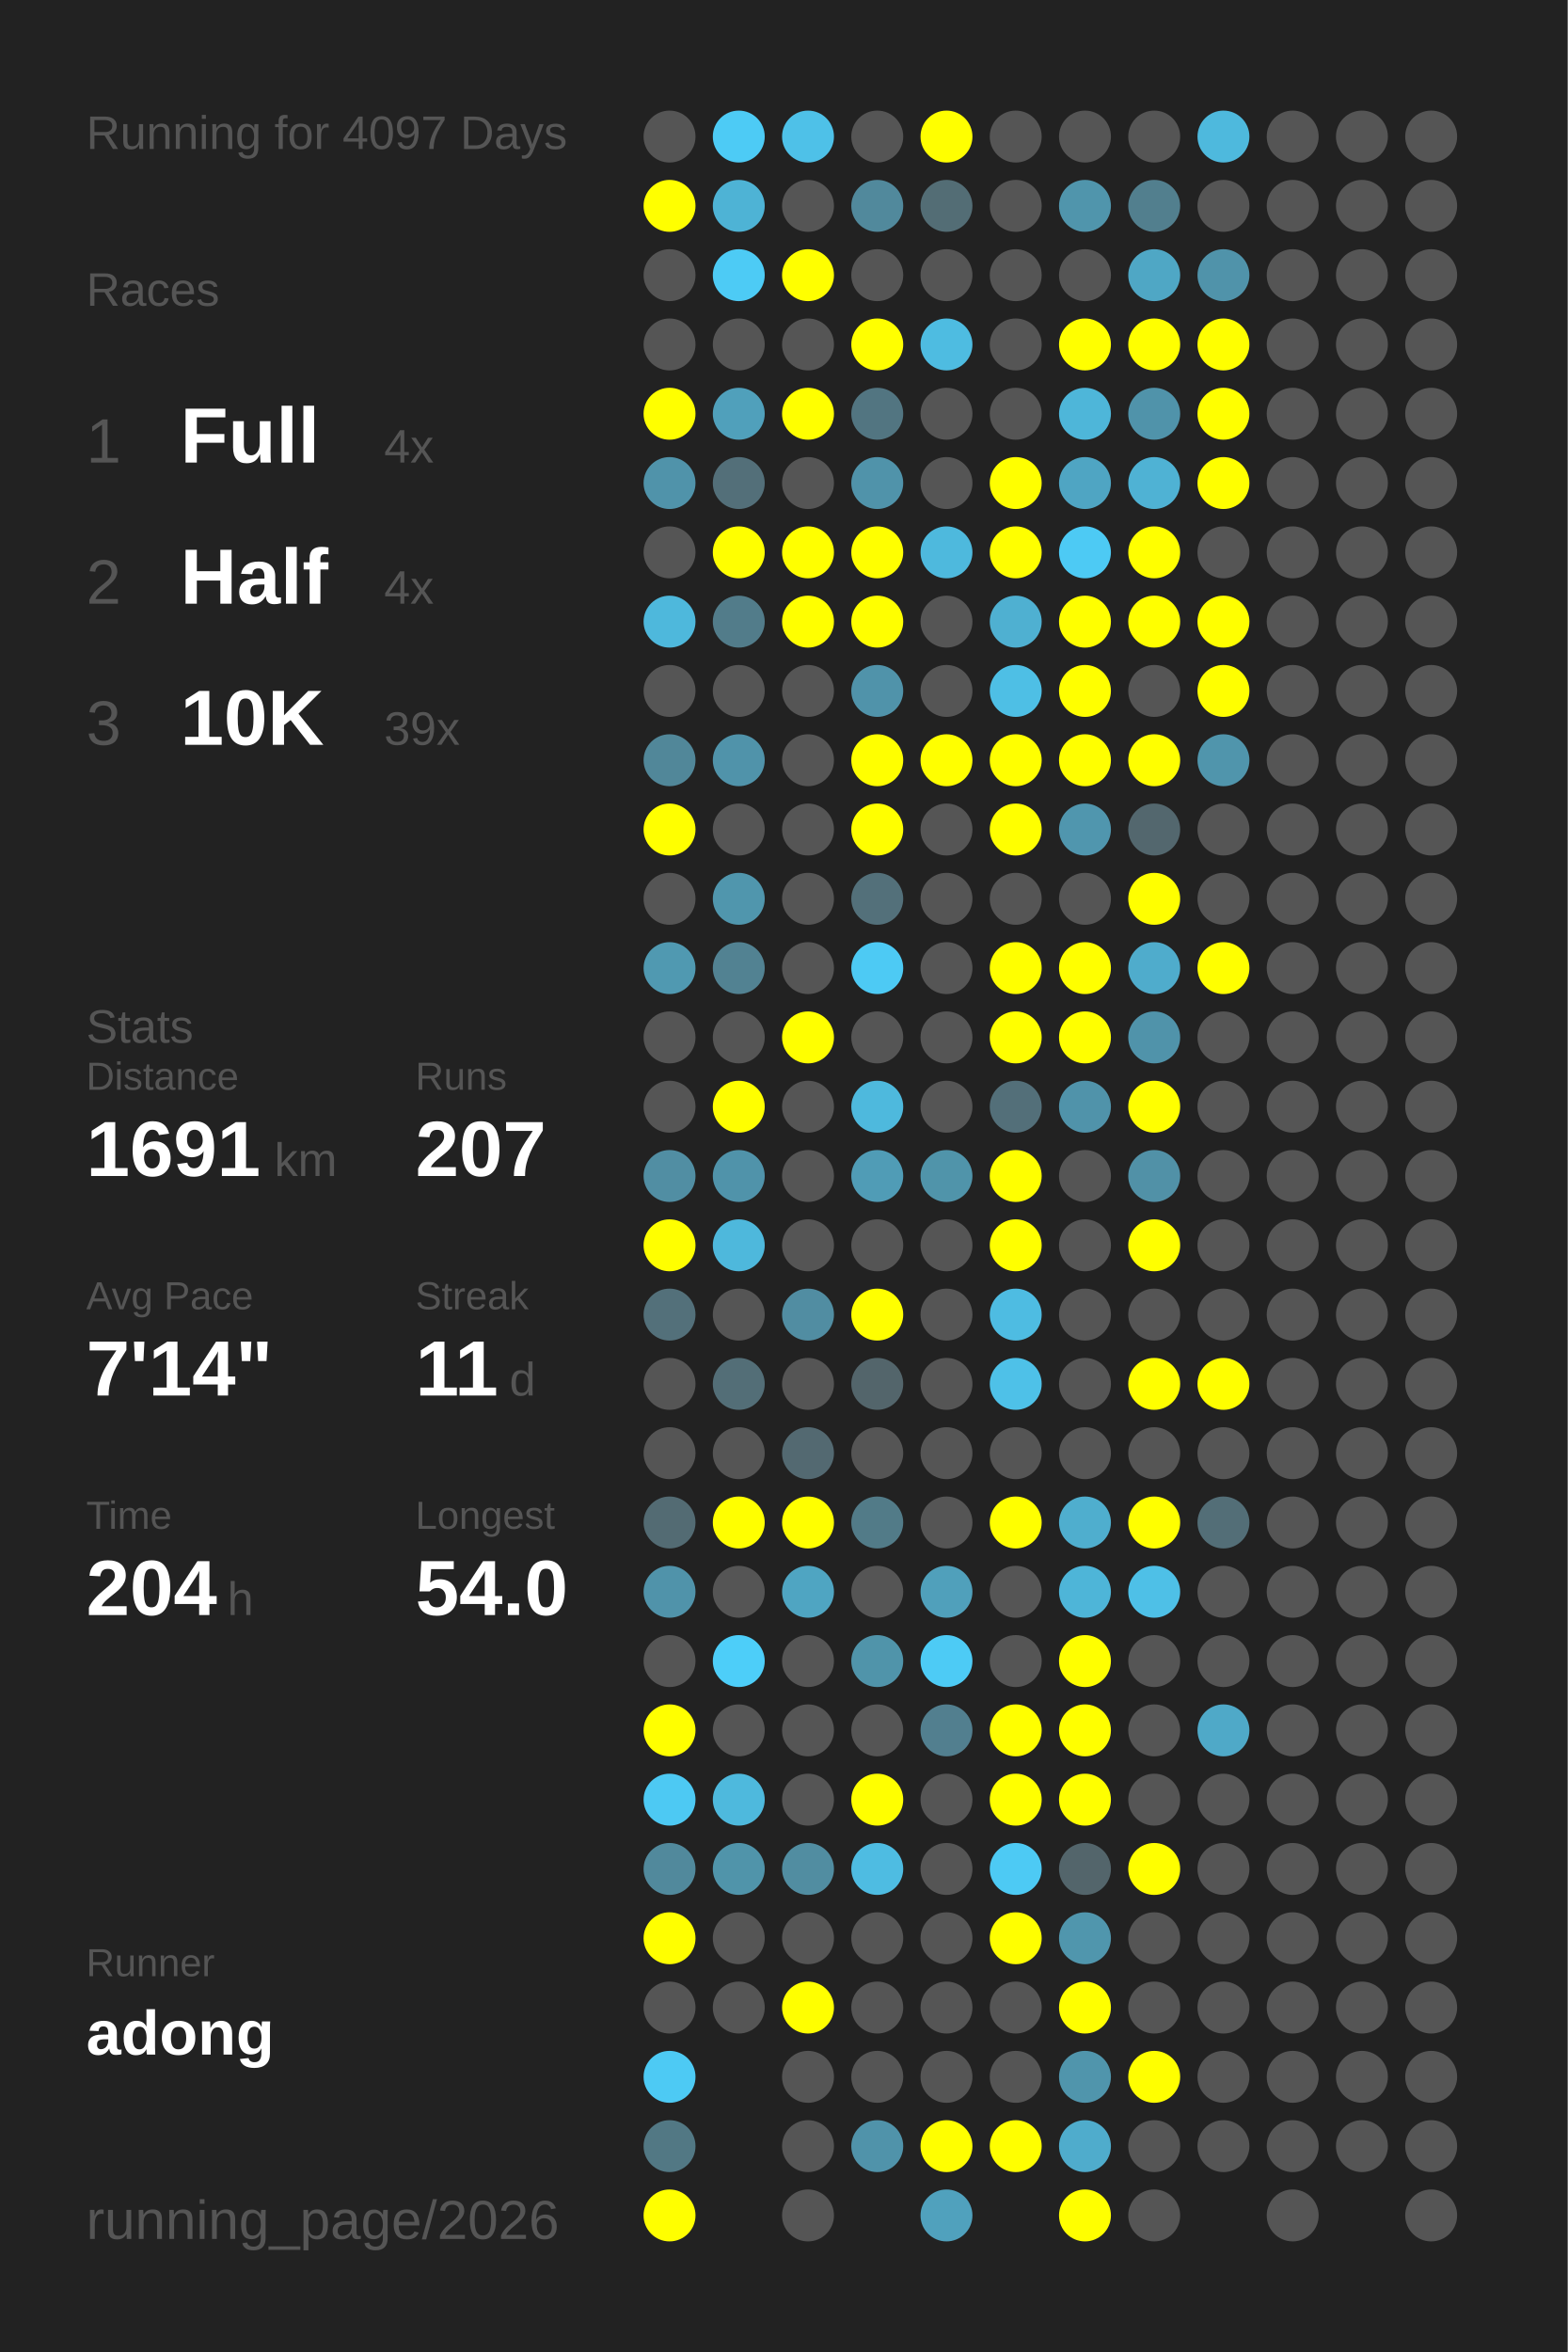
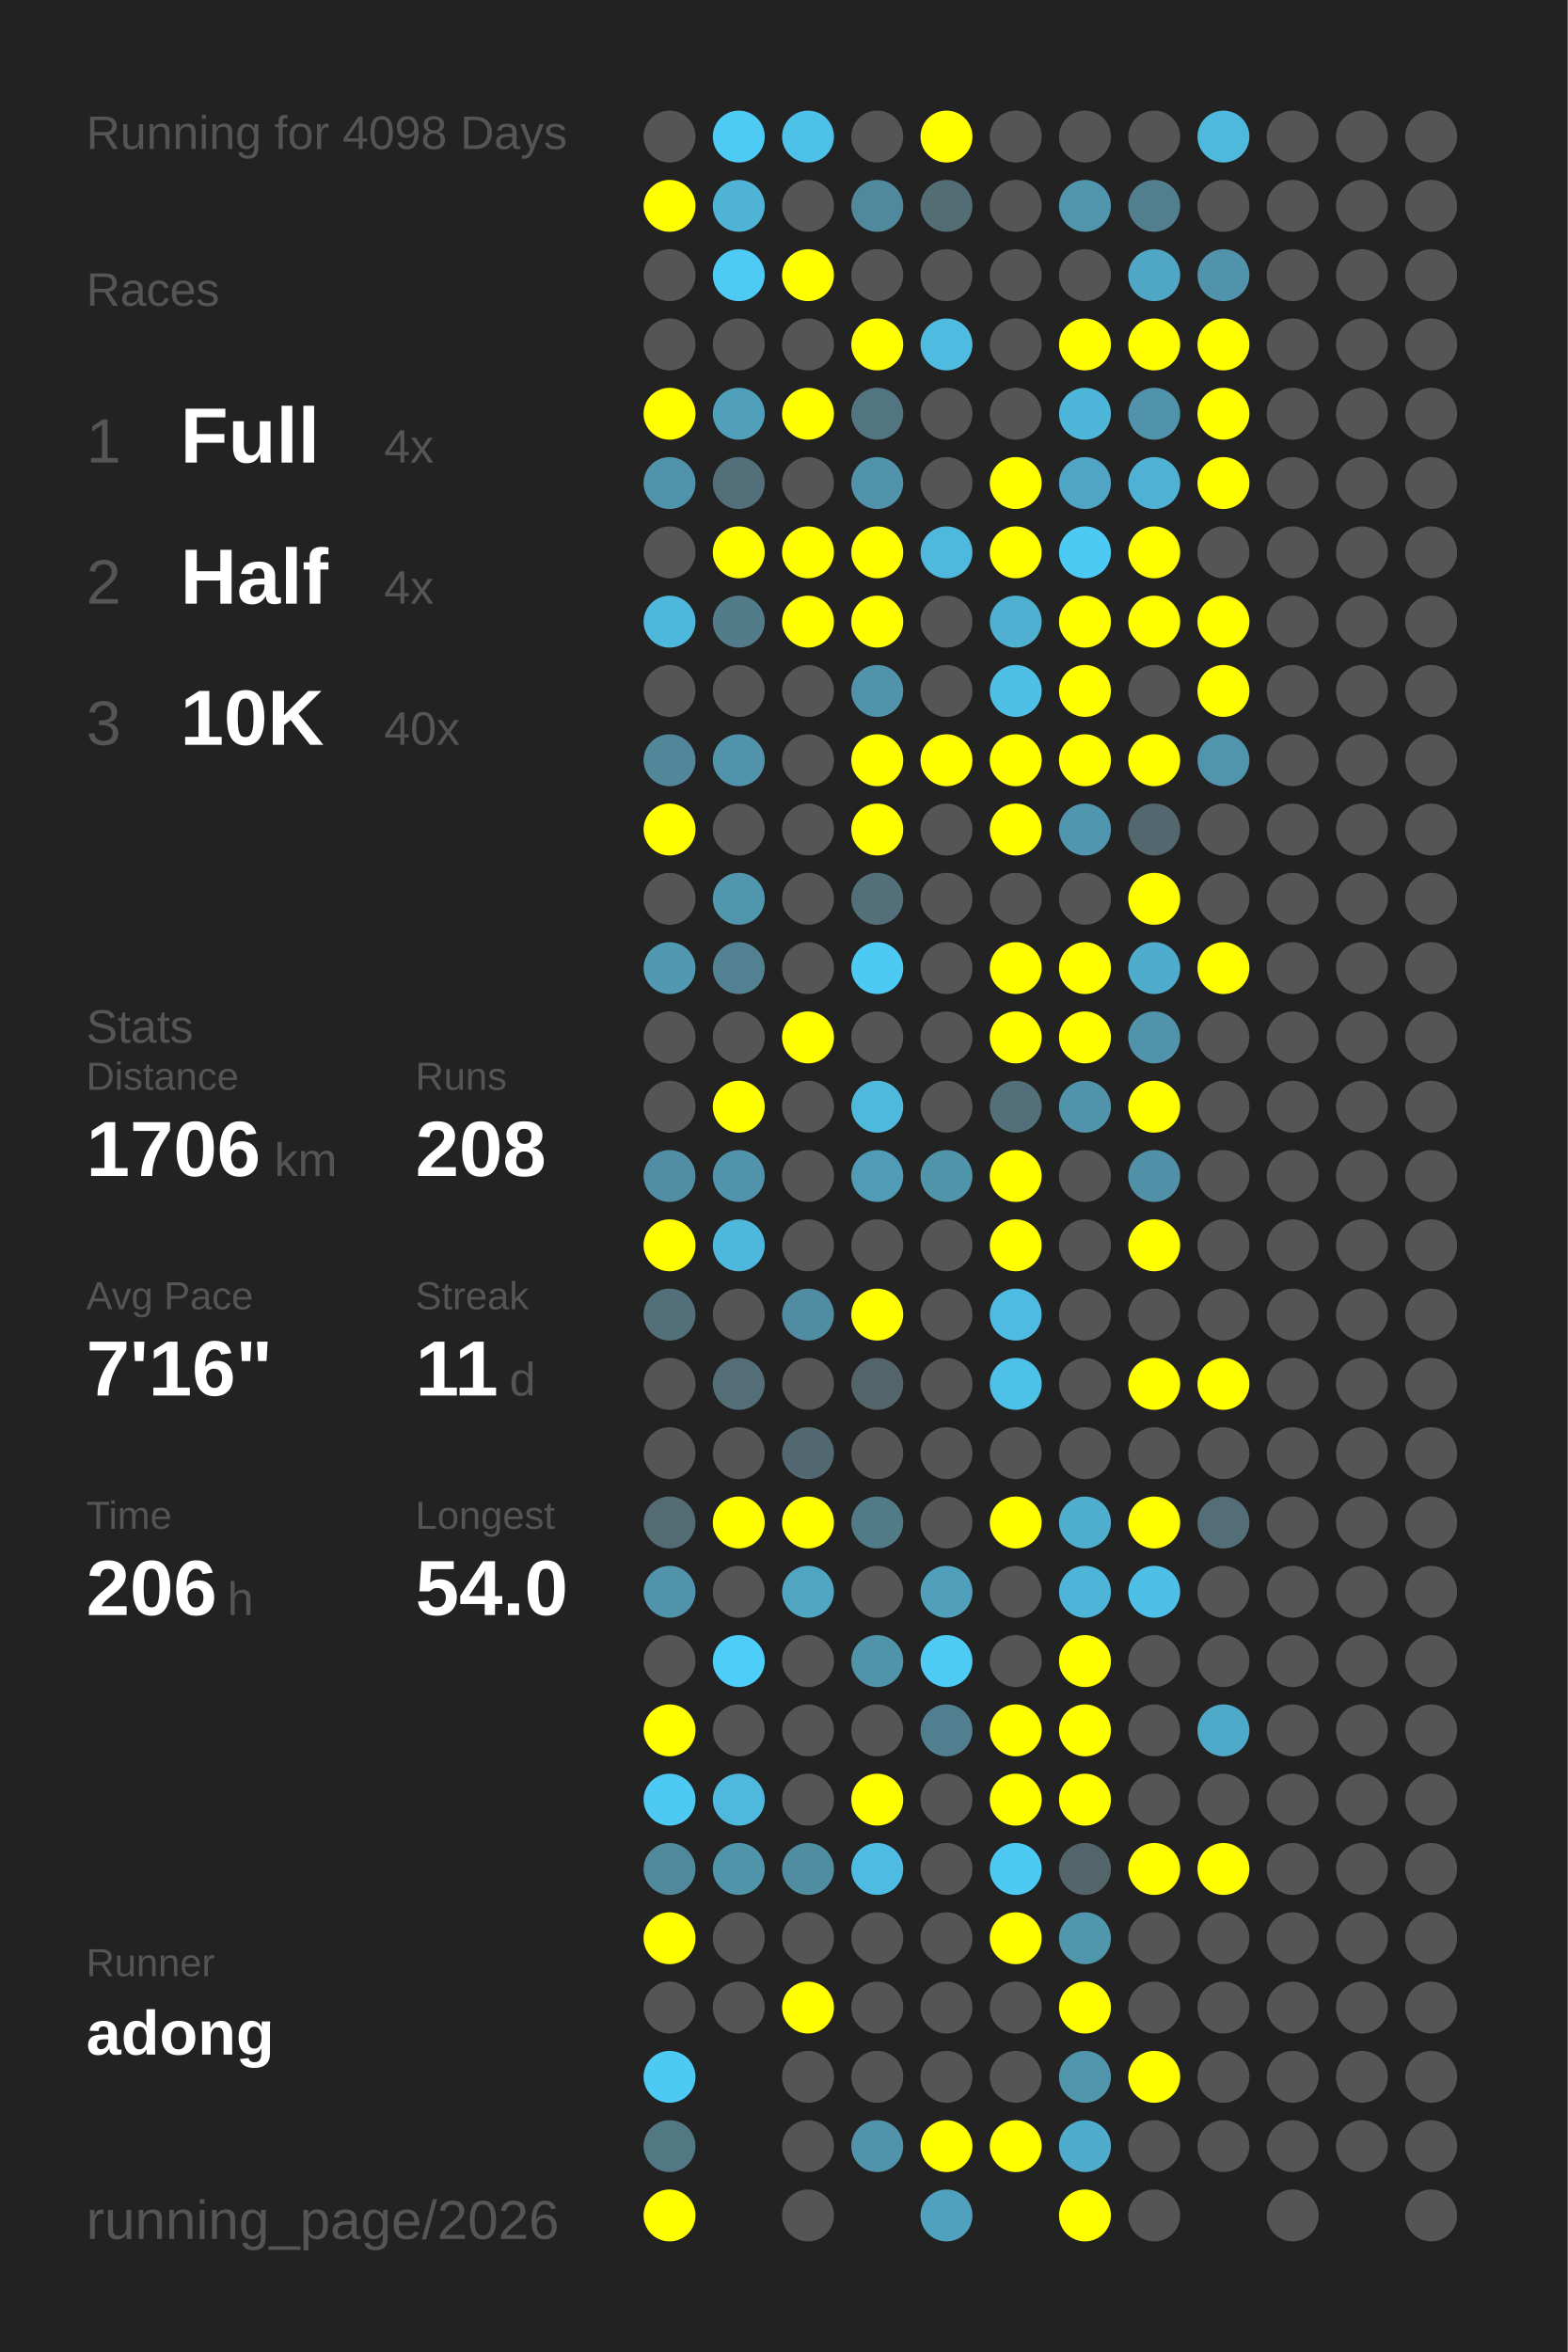
<svg xmlns="http://www.w3.org/2000/svg" baseProfile="full" height="300mm" version="1.1" viewBox="0,0,200,300" width="200mm">
  <defs />
  <rect fill="#222222" height="300" width="200" x="0" y="0" />
-   <text fill="#555555" style="font-size:6px; font-family:Arial;" x="11" y="19">Running for 4097 Days</text>
+   <text fill="#555555" style="font-size:6px; font-family:Arial;" x="11" y="19">Running for 4098 Days</text>
  <text fill="#555555" style="font-size:6px; font-family:Arial;" x="11" y="39">Races</text>
  <text fill="#555555" style="font-size:8px; font-family:Arial;" x="11" y="59">1</text>
  <text fill="#FFFFFF" style="font-size:10px; font-family:Arial; font-weight:bold;" x="23" y="59">Full</text>
  <text fill="#555555" style="font-size:6px; font-family:Arial;" x="49" y="59">4x</text>
  <text fill="#555555" style="font-size:8px; font-family:Arial;" x="11" y="77">2</text>
  <text fill="#FFFFFF" style="font-size:10px; font-family:Arial; font-weight:bold;" x="23" y="77">Half</text>
  <text fill="#555555" style="font-size:6px; font-family:Arial;" x="49" y="77">4x</text>
  <text fill="#555555" style="font-size:8px; font-family:Arial;" x="11" y="95">3</text>
  <text fill="#FFFFFF" style="font-size:10px; font-family:Arial; font-weight:bold;" x="23" y="95">10K</text>
-   <text fill="#555555" style="font-size:6px; font-family:Arial;" x="49" y="95">39x</text>
+   <text fill="#555555" style="font-size:6px; font-family:Arial;" x="49" y="95">40x</text>
  <text fill="#555555" style="font-size:6px; font-family:Arial;" x="11" y="133">Stats</text>
  <text fill="#555555" style="font-size:5px; font-family:Arial;" x="11" y="139">Distance</text>
-   <text fill="#FFFFFF" style="font-size:10px; font-family:Arial; font-weight:bold;" x="11" y="150">1691</text>
+   <text fill="#FFFFFF" style="font-size:10px; font-family:Arial; font-weight:bold;" x="11" y="150">1706</text>
  <text fill="#555555" style="font-size:6px; font-family:Arial;" x="35" y="150">km</text>
  <text fill="#555555" style="font-size:5px; font-family:Arial;" x="53" y="139">Runs</text>
-   <text fill="#FFFFFF" style="font-size:10px; font-family:Arial; font-weight:bold;" x="53" y="150">207</text>
+   <text fill="#FFFFFF" style="font-size:10px; font-family:Arial; font-weight:bold;" x="53" y="150">208</text>
  <text fill="#555555" style="font-size:5px; font-family:Arial;" x="11" y="167">Avg Pace</text>
-   <text fill="#FFFFFF" style="font-size:10px; font-family:Arial; font-weight:bold;" x="11" y="178">7'14"</text>
+   <text fill="#FFFFFF" style="font-size:10px; font-family:Arial; font-weight:bold;" x="11" y="178">7'16"</text>
  <text fill="#555555" style="font-size:5px; font-family:Arial;" x="53" y="167">Streak</text>
  <text fill="#FFFFFF" style="font-size:10px; font-family:Arial; font-weight:bold;" x="53" y="178">11</text>
  <text fill="#555555" style="font-size:6px; font-family:Arial;" x="65" y="178">d</text>
  <text fill="#555555" style="font-size:5px; font-family:Arial;" x="11" y="195">Time</text>
-   <text fill="#FFFFFF" style="font-size:10px; font-family:Arial; font-weight:bold;" x="11" y="206">204</text>
+   <text fill="#FFFFFF" style="font-size:10px; font-family:Arial; font-weight:bold;" x="11" y="206">206</text>
  <text fill="#555555" style="font-size:6px; font-family:Arial;" x="29" y="206">h</text>
  <text fill="#555555" style="font-size:5px; font-family:Arial;" x="53" y="195">Longest</text>
  <text fill="#FFFFFF" style="font-size:10px; font-family:Arial; font-weight:bold;" x="53" y="206">54.0</text>
  <text fill="#555555" style="font-size:5px; font-family:Arial;" x="11" y="252.065">Runner</text>
  <text fill="#FFFFFF" style="font-size:8px; font-family:Arial; font-weight:bold;" x="11" y="262.065">adong</text>
  <text fill="#555555" style="font-size:7px; font-family:Arial;" x="11" y="285.581">running_page/2026</text>
  <circle cx="85.417" cy="17.419" fill="#555555" r="3.312" />
  <circle cx="85.417" cy="26.258" fill="#FFFF00" r="3.312" />
  <circle cx="85.417" cy="35.097" fill="#555555" r="3.312" />
  <circle cx="85.417" cy="43.935" fill="#555555" r="3.312" />
  <circle cx="85.417" cy="52.774" fill="#FFFF00" r="3.312" />
  <circle cx="85.417" cy="61.613" fill="#5093aa" r="3.312" />
  <circle cx="85.417" cy="70.452" fill="#555555" r="3.312" />
  <circle cx="85.417" cy="79.29" fill="#4eb8dc" r="3.312" />
  <circle cx="85.417" cy="88.129" fill="#555555" r="3.312" />
  <circle cx="85.417" cy="96.968" fill="#518799" r="3.312" />
  <circle cx="85.417" cy="105.806" fill="#FFFF00" r="3.312" />
  <circle cx="85.417" cy="114.645" fill="#555555" r="3.312" />
  <circle cx="85.417" cy="123.484" fill="#5099b1" r="3.312" />
  <circle cx="85.417" cy="132.323" fill="#555555" r="3.312" />
  <circle cx="85.417" cy="141.161" fill="#555555" r="3.312" />
  <circle cx="85.417" cy="150" fill="#518ea3" r="3.312" />
  <circle cx="85.417" cy="158.839" fill="#FFFF00" r="3.312" />
  <circle cx="85.417" cy="167.677" fill="#53707a" r="3.312" />
  <circle cx="85.417" cy="176.516" fill="#555555" r="3.312" />
  <circle cx="85.417" cy="185.355" fill="#555555" r="3.312" />
  <circle cx="85.417" cy="194.194" fill="#536b73" r="3.312" />
  <circle cx="85.417" cy="203.032" fill="#5093aa" r="3.312" />
  <circle cx="85.417" cy="211.871" fill="#555555" r="3.312" />
  <circle cx="85.417" cy="220.71" fill="#FFFF00" r="3.312" />
  <circle cx="85.417" cy="229.548" fill="#4dc9f3" r="3.312" />
  <circle cx="85.417" cy="238.387" fill="#51899c" r="3.312" />
  <circle cx="85.417" cy="247.226" fill="#FFFF00" r="3.312" />
  <circle cx="85.417" cy="256.065" fill="#555555" r="3.312" />
  <circle cx="85.417" cy="264.903" fill="#4dcaf4" r="3.312" />
  <circle cx="85.417" cy="273.742" fill="#527884" r="3.312" />
  <circle cx="85.417" cy="282.581" fill="#FFFF00" r="3.312" />
  <circle cx="94.25" cy="17.419" fill="#4dcbf5" r="3.312" />
  <circle cx="94.25" cy="26.258" fill="#4eb3d5" r="3.312" />
  <circle cx="94.25" cy="35.097" fill="#4dcbf5" r="3.312" />
  <circle cx="94.25" cy="43.935" fill="#555555" r="3.312" />
  <circle cx="94.25" cy="52.774" fill="#50a0bb" r="3.312" />
  <circle cx="94.25" cy="61.613" fill="#536f79" r="3.312" />
  <circle cx="94.25" cy="70.452" fill="#FFFF00" r="3.312" />
  <circle cx="94.25" cy="79.29" fill="#527c8a" r="3.312" />
  <circle cx="94.25" cy="88.129" fill="#555555" r="3.312" />
  <circle cx="94.25" cy="96.968" fill="#5093aa" r="3.312" />
  <circle cx="94.25" cy="105.806" fill="#555555" r="3.312" />
  <circle cx="94.25" cy="114.645" fill="#5096ad" r="3.312" />
  <circle cx="94.25" cy="123.484" fill="#528292" r="3.312" />
  <circle cx="94.25" cy="132.323" fill="#555555" r="3.312" />
  <circle cx="94.25" cy="141.161" fill="#FFFF00" r="3.312" />
  <circle cx="94.25" cy="150" fill="#5093aa" r="3.312" />
  <circle cx="94.25" cy="158.839" fill="#4eb8dc" r="3.312" />
  <circle cx="94.25" cy="167.677" fill="#555555" r="3.312" />
  <circle cx="94.25" cy="176.516" fill="#536e77" r="3.312" />
  <circle cx="94.25" cy="185.355" fill="#555555" r="3.312" />
  <circle cx="94.25" cy="194.194" fill="#FFFF00" r="3.312" />
  <circle cx="94.25" cy="203.032" fill="#555555" r="3.312" />
  <circle cx="94.25" cy="211.871" fill="#4dcef9" r="3.312" />
  <circle cx="94.25" cy="220.71" fill="#555555" r="3.312" />
  <circle cx="94.25" cy="229.548" fill="#4eb9dd" r="3.312" />
  <circle cx="94.25" cy="238.387" fill="#5094aa" r="3.312" />
  <circle cx="94.25" cy="247.226" fill="#555555" r="3.312" />
  <circle cx="94.25" cy="256.065" fill="#555555" r="3.312" />
  <circle cx="103.083" cy="17.419" fill="#4ec1e8" r="3.312" />
  <circle cx="103.083" cy="26.258" fill="#555555" r="3.312" />
  <circle cx="103.083" cy="35.097" fill="#FFFF00" r="3.312" />
  <circle cx="103.083" cy="43.935" fill="#555555" r="3.312" />
  <circle cx="103.083" cy="52.774" fill="#FFFF00" r="3.312" />
  <circle cx="103.083" cy="61.613" fill="#555555" r="3.312" />
  <circle cx="103.083" cy="70.452" fill="#FFFF00" r="3.312" />
  <circle cx="103.083" cy="79.29" fill="#FFFF00" r="3.312" />
  <circle cx="103.083" cy="88.129" fill="#555555" r="3.312" />
  <circle cx="103.083" cy="96.968" fill="#555555" r="3.312" />
  <circle cx="103.083" cy="105.806" fill="#555555" r="3.312" />
  <circle cx="103.083" cy="114.645" fill="#555555" r="3.312" />
  <circle cx="103.083" cy="123.484" fill="#555555" r="3.312" />
  <circle cx="103.083" cy="132.323" fill="#FFFF00" r="3.312" />
  <circle cx="103.083" cy="141.161" fill="#555555" r="3.312" />
  <circle cx="103.083" cy="150" fill="#555555" r="3.312" />
  <circle cx="103.083" cy="158.839" fill="#555555" r="3.312" />
  <circle cx="103.083" cy="167.677" fill="#518da2" r="3.312" />
  <circle cx="103.083" cy="176.516" fill="#555555" r="3.312" />
  <circle cx="103.083" cy="185.355" fill="#536971" r="3.312" />
  <circle cx="103.083" cy="194.194" fill="#FFFF00" r="3.312" />
  <circle cx="103.083" cy="203.032" fill="#4fa5c2" r="3.312" />
  <circle cx="103.083" cy="211.871" fill="#555555" r="3.312" />
  <circle cx="103.083" cy="220.71" fill="#555555" r="3.312" />
  <circle cx="103.083" cy="229.548" fill="#555555" r="3.312" />
  <circle cx="103.083" cy="238.387" fill="#518da1" r="3.312" />
  <circle cx="103.083" cy="247.226" fill="#555555" r="3.312" />
  <circle cx="103.083" cy="256.065" fill="#FFFF00" r="3.312" />
  <circle cx="103.083" cy="264.903" fill="#555555" r="3.312" />
  <circle cx="103.083" cy="273.742" fill="#555555" r="3.312" />
  <circle cx="103.083" cy="282.581" fill="#555555" r="3.312" />
  <circle cx="111.917" cy="17.419" fill="#555555" r="3.312" />
  <circle cx="111.917" cy="26.258" fill="#51899c" r="3.312" />
  <circle cx="111.917" cy="35.097" fill="#555555" r="3.312" />
  <circle cx="111.917" cy="43.935" fill="#FFFF00" r="3.312" />
  <circle cx="111.917" cy="52.774" fill="#527581" r="3.312" />
  <circle cx="111.917" cy="61.613" fill="#5093aa" r="3.312" />
  <circle cx="111.917" cy="70.452" fill="#FFFF00" r="3.312" />
  <circle cx="111.917" cy="79.29" fill="#FFFF00" r="3.312" />
  <circle cx="111.917" cy="88.129" fill="#5093aa" r="3.312" />
  <circle cx="111.917" cy="96.968" fill="#FFFF00" r="3.312" />
  <circle cx="111.917" cy="105.806" fill="#FFFF00" r="3.312" />
  <circle cx="111.917" cy="114.645" fill="#53707a" r="3.312" />
  <circle cx="111.917" cy="123.484" fill="#4dcaf4" r="3.312" />
  <circle cx="111.917" cy="132.323" fill="#555555" r="3.312" />
  <circle cx="111.917" cy="141.161" fill="#4eb9dd" r="3.312" />
  <circle cx="111.917" cy="150" fill="#509cb6" r="3.312" />
  <circle cx="111.917" cy="158.839" fill="#555555" r="3.312" />
  <circle cx="111.917" cy="167.677" fill="#FFFF00" r="3.312" />
  <circle cx="111.917" cy="176.516" fill="#53656b" r="3.312" />
  <circle cx="111.917" cy="185.355" fill="#555555" r="3.312" />
  <circle cx="111.917" cy="194.194" fill="#527b88" r="3.312" />
  <circle cx="111.917" cy="203.032" fill="#555555" r="3.312" />
  <circle cx="111.917" cy="211.871" fill="#5094aa" r="3.312" />
  <circle cx="111.917" cy="220.71" fill="#555555" r="3.312" />
  <circle cx="111.917" cy="229.548" fill="#FFFF00" r="3.312" />
  <circle cx="111.917" cy="238.387" fill="#4ebce2" r="3.312" />
  <circle cx="111.917" cy="247.226" fill="#555555" r="3.312" />
  <circle cx="111.917" cy="256.065" fill="#555555" r="3.312" />
  <circle cx="111.917" cy="264.903" fill="#555555" r="3.312" />
  <circle cx="111.917" cy="273.742" fill="#5093aa" r="3.312" />
  <circle cx="120.75" cy="17.419" fill="#FFFF00" r="3.312" />
  <circle cx="120.75" cy="26.258" fill="#536d75" r="3.312" />
  <circle cx="120.75" cy="35.097" fill="#555555" r="3.312" />
  <circle cx="120.75" cy="43.935" fill="#4ebce1" r="3.312" />
  <circle cx="120.75" cy="52.774" fill="#555555" r="3.312" />
  <circle cx="120.75" cy="61.613" fill="#555555" r="3.312" />
  <circle cx="120.75" cy="70.452" fill="#4eb9dd" r="3.312" />
  <circle cx="120.75" cy="79.29" fill="#555555" r="3.312" />
  <circle cx="120.75" cy="88.129" fill="#555555" r="3.312" />
  <circle cx="120.75" cy="96.968" fill="#FFFF00" r="3.312" />
  <circle cx="120.75" cy="105.806" fill="#555555" r="3.312" />
  <circle cx="120.75" cy="114.645" fill="#555555" r="3.312" />
  <circle cx="120.75" cy="123.484" fill="#555555" r="3.312" />
  <circle cx="120.75" cy="132.323" fill="#555555" r="3.312" />
  <circle cx="120.75" cy="141.161" fill="#555555" r="3.312" />
  <circle cx="120.75" cy="150" fill="#5094aa" r="3.312" />
  <circle cx="120.75" cy="158.839" fill="#555555" r="3.312" />
  <circle cx="120.75" cy="167.677" fill="#555555" r="3.312" />
  <circle cx="120.75" cy="176.516" fill="#555555" r="3.312" />
  <circle cx="120.75" cy="185.355" fill="#555555" r="3.312" />
  <circle cx="120.75" cy="194.194" fill="#555555" r="3.312" />
  <circle cx="120.75" cy="203.032" fill="#50a0bb" r="3.312" />
  <circle cx="120.75" cy="211.871" fill="#4dcbf5" r="3.312" />
  <circle cx="120.75" cy="220.71" fill="#527f8f" r="3.312" />
  <circle cx="120.75" cy="229.548" fill="#555555" r="3.312" />
  <circle cx="120.75" cy="238.387" fill="#555555" r="3.312" />
  <circle cx="120.75" cy="247.226" fill="#555555" r="3.312" />
  <circle cx="120.75" cy="256.065" fill="#555555" r="3.312" />
  <circle cx="120.75" cy="264.903" fill="#555555" r="3.312" />
  <circle cx="120.75" cy="273.742" fill="#FFFF00" r="3.312" />
  <circle cx="120.75" cy="282.581" fill="#50a1bd" r="3.312" />
  <circle cx="129.583" cy="17.419" fill="#555555" r="3.312" />
  <circle cx="129.583" cy="26.258" fill="#555555" r="3.312" />
  <circle cx="129.583" cy="35.097" fill="#555555" r="3.312" />
  <circle cx="129.583" cy="43.935" fill="#555555" r="3.312" />
  <circle cx="129.583" cy="52.774" fill="#555555" r="3.312" />
  <circle cx="129.583" cy="61.613" fill="#FFFF00" r="3.312" />
  <circle cx="129.583" cy="70.452" fill="#FFFF00" r="3.312" />
  <circle cx="129.583" cy="79.29" fill="#4fb0d1" r="3.312" />
  <circle cx="129.583" cy="88.129" fill="#4ebfe5" r="3.312" />
  <circle cx="129.583" cy="96.968" fill="#FFFF00" r="3.312" />
  <circle cx="129.583" cy="105.806" fill="#FFFF00" r="3.312" />
  <circle cx="129.583" cy="114.645" fill="#555555" r="3.312" />
  <circle cx="129.583" cy="123.484" fill="#FFFF00" r="3.312" />
  <circle cx="129.583" cy="132.323" fill="#FFFF00" r="3.312" />
  <circle cx="129.583" cy="141.161" fill="#536f79" r="3.312" />
  <circle cx="129.583" cy="150" fill="#FFFF00" r="3.312" />
  <circle cx="129.583" cy="158.839" fill="#FFFF00" r="3.312" />
  <circle cx="129.583" cy="167.677" fill="#4ebce2" r="3.312" />
  <circle cx="129.583" cy="176.516" fill="#4ec1e8" r="3.312" />
  <circle cx="129.583" cy="185.355" fill="#555555" r="3.312" />
  <circle cx="129.583" cy="194.194" fill="#FFFF00" r="3.312" />
  <circle cx="129.583" cy="203.032" fill="#555555" r="3.312" />
  <circle cx="129.583" cy="211.871" fill="#555555" r="3.312" />
  <circle cx="129.583" cy="220.71" fill="#FFFF00" r="3.312" />
  <circle cx="129.583" cy="229.548" fill="#FFFF00" r="3.312" />
  <circle cx="129.583" cy="238.387" fill="#4dcaf4" r="3.312" />
  <circle cx="129.583" cy="247.226" fill="#FFFF00" r="3.312" />
  <circle cx="129.583" cy="256.065" fill="#555555" r="3.312" />
  <circle cx="129.583" cy="264.903" fill="#555555" r="3.312" />
  <circle cx="129.583" cy="273.742" fill="#FFFF00" r="3.312" />
  <circle cx="138.417" cy="17.419" fill="#555555" r="3.312" />
  <circle cx="138.417" cy="26.258" fill="#5095ac" r="3.312" />
  <circle cx="138.417" cy="35.097" fill="#555555" r="3.312" />
  <circle cx="138.417" cy="43.935" fill="#FFFF00" r="3.312" />
  <circle cx="138.417" cy="52.774" fill="#4eb6d9" r="3.312" />
  <circle cx="138.417" cy="61.613" fill="#4fa5c3" r="3.312" />
  <circle cx="138.417" cy="70.452" fill="#4dcaf4" r="3.312" />
  <circle cx="138.417" cy="79.29" fill="#FFFF00" r="3.312" />
  <circle cx="138.417" cy="88.129" fill="#FFFF00" r="3.312" />
  <circle cx="138.417" cy="96.968" fill="#FFFF00" r="3.312" />
  <circle cx="138.417" cy="105.806" fill="#5096ae" r="3.312" />
  <circle cx="138.417" cy="114.645" fill="#555555" r="3.312" />
  <circle cx="138.417" cy="123.484" fill="#FFFF00" r="3.312" />
  <circle cx="138.417" cy="132.323" fill="#FFFF00" r="3.312" />
  <circle cx="138.417" cy="141.161" fill="#5093aa" r="3.312" />
  <circle cx="138.417" cy="150" fill="#555555" r="3.312" />
  <circle cx="138.417" cy="158.839" fill="#555555" r="3.312" />
  <circle cx="138.417" cy="167.677" fill="#555555" r="3.312" />
  <circle cx="138.417" cy="176.516" fill="#555555" r="3.312" />
  <circle cx="138.417" cy="185.355" fill="#555555" r="3.312" />
  <circle cx="138.417" cy="194.194" fill="#4faece" r="3.312" />
  <circle cx="138.417" cy="203.032" fill="#4eb5d8" r="3.312" />
  <circle cx="138.417" cy="211.871" fill="#FFFF00" r="3.312" />
  <circle cx="138.417" cy="220.71" fill="#FFFF00" r="3.312" />
  <circle cx="138.417" cy="229.548" fill="#FFFF00" r="3.312" />
  <circle cx="138.417" cy="238.387" fill="#53656b" r="3.312" />
  <circle cx="138.417" cy="247.226" fill="#5096ad" r="3.312" />
  <circle cx="138.417" cy="256.065" fill="#FFFF00" r="3.312" />
  <circle cx="138.417" cy="264.903" fill="#5095ac" r="3.312" />
  <circle cx="138.417" cy="273.742" fill="#4faccc" r="3.312" />
  <circle cx="138.417" cy="282.581" fill="#FFFF00" r="3.312" />
  <circle cx="147.25" cy="17.419" fill="#555555" r="3.312" />
  <circle cx="147.25" cy="26.258" fill="#527f8e" r="3.312" />
  <circle cx="147.25" cy="35.097" fill="#4fa7c5" r="3.312" />
  <circle cx="147.25" cy="43.935" fill="#FFFF00" r="3.312" />
  <circle cx="147.25" cy="52.774" fill="#5093aa" r="3.312" />
  <circle cx="147.25" cy="61.613" fill="#4fb2d4" r="3.312" />
  <circle cx="147.25" cy="70.452" fill="#FFFF00" r="3.312" />
  <circle cx="147.25" cy="79.29" fill="#FFFF00" r="3.312" />
  <circle cx="147.25" cy="88.129" fill="#555555" r="3.312" />
  <circle cx="147.25" cy="96.968" fill="#FFFF00" r="3.312" />
  <circle cx="147.25" cy="105.806" fill="#53676e" r="3.312" />
  <circle cx="147.25" cy="114.645" fill="#FFFF00" r="3.312" />
  <circle cx="147.25" cy="123.484" fill="#4faccc" r="3.312" />
  <circle cx="147.25" cy="132.323" fill="#5093aa" r="3.312" />
  <circle cx="147.25" cy="141.161" fill="#FFFF00" r="3.312" />
  <circle cx="147.25" cy="150" fill="#5191a7" r="3.312" />
  <circle cx="147.25" cy="158.839" fill="#FFFF00" r="3.312" />
  <circle cx="147.25" cy="167.677" fill="#555555" r="3.312" />
  <circle cx="147.25" cy="176.516" fill="#FFFF00" r="3.312" />
  <circle cx="147.25" cy="185.355" fill="#555555" r="3.312" />
  <circle cx="147.25" cy="194.194" fill="#FFFF00" r="3.312" />
  <circle cx="147.25" cy="203.032" fill="#4ec0e7" r="3.312" />
  <circle cx="147.25" cy="211.871" fill="#555555" r="3.312" />
  <circle cx="147.25" cy="220.71" fill="#555555" r="3.312" />
  <circle cx="147.25" cy="229.548" fill="#555555" r="3.312" />
  <circle cx="147.25" cy="238.387" fill="#FFFF00" r="3.312" />
  <circle cx="147.25" cy="247.226" fill="#555555" r="3.312" />
  <circle cx="147.25" cy="256.065" fill="#555555" r="3.312" />
  <circle cx="147.25" cy="264.903" fill="#FFFF00" r="3.312" />
  <circle cx="147.25" cy="273.742" fill="#555555" r="3.312" />
  <circle cx="147.25" cy="282.581" fill="#555555" r="3.312" />
  <circle cx="156.083" cy="17.419" fill="#4eb9dd" r="3.312" />
  <circle cx="156.083" cy="26.258" fill="#555555" r="3.312" />
  <circle cx="156.083" cy="35.097" fill="#5093aa" r="3.312" />
  <circle cx="156.083" cy="43.935" fill="#FFFF00" r="3.312" />
  <circle cx="156.083" cy="52.774" fill="#FFFF00" r="3.312" />
  <circle cx="156.083" cy="61.613" fill="#FFFF00" r="3.312" />
  <circle cx="156.083" cy="70.452" fill="#555555" r="3.312" />
  <circle cx="156.083" cy="79.29" fill="#FFFF00" r="3.312" />
  <circle cx="156.083" cy="88.129" fill="#FFFF00" r="3.312" />
  <circle cx="156.083" cy="96.968" fill="#5095ac" r="3.312" />
  <circle cx="156.083" cy="105.806" fill="#555555" r="3.312" />
  <circle cx="156.083" cy="114.645" fill="#555555" r="3.312" />
  <circle cx="156.083" cy="123.484" fill="#FFFF00" r="3.312" />
  <circle cx="156.083" cy="132.323" fill="#555555" r="3.312" />
  <circle cx="156.083" cy="141.161" fill="#555555" r="3.312" />
  <circle cx="156.083" cy="150" fill="#555555" r="3.312" />
  <circle cx="156.083" cy="158.839" fill="#555555" r="3.312" />
  <circle cx="156.083" cy="167.677" fill="#555555" r="3.312" />
  <circle cx="156.083" cy="176.516" fill="#FFFF00" r="3.312" />
  <circle cx="156.083" cy="185.355" fill="#555555" r="3.312" />
  <circle cx="156.083" cy="194.194" fill="#536e77" r="3.312" />
  <circle cx="156.083" cy="203.032" fill="#555555" r="3.312" />
  <circle cx="156.083" cy="211.871" fill="#555555" r="3.312" />
  <circle cx="156.083" cy="220.71" fill="#4fa9c8" r="3.312" />
  <circle cx="156.083" cy="229.548" fill="#555555" r="3.312" />
-   <circle cx="156.083" cy="238.387" fill="#555555" r="3.312" />
+   <circle cx="156.083" cy="238.387" fill="#FFFF00" r="3.312" />
  <circle cx="156.083" cy="247.226" fill="#555555" r="3.312" />
  <circle cx="156.083" cy="256.065" fill="#555555" r="3.312" />
  <circle cx="156.083" cy="264.903" fill="#555555" r="3.312" />
  <circle cx="156.083" cy="273.742" fill="#555555" r="3.312" />
  <circle cx="164.917" cy="17.419" fill="#555555" r="3.312" />
  <circle cx="164.917" cy="26.258" fill="#555555" r="3.312" />
  <circle cx="164.917" cy="35.097" fill="#555555" r="3.312" />
  <circle cx="164.917" cy="43.935" fill="#555555" r="3.312" />
  <circle cx="164.917" cy="52.774" fill="#555555" r="3.312" />
  <circle cx="164.917" cy="61.613" fill="#555555" r="3.312" />
  <circle cx="164.917" cy="70.452" fill="#555555" r="3.312" />
  <circle cx="164.917" cy="79.29" fill="#555555" r="3.312" />
  <circle cx="164.917" cy="88.129" fill="#555555" r="3.312" />
  <circle cx="164.917" cy="96.968" fill="#555555" r="3.312" />
  <circle cx="164.917" cy="105.806" fill="#555555" r="3.312" />
  <circle cx="164.917" cy="114.645" fill="#555555" r="3.312" />
  <circle cx="164.917" cy="123.484" fill="#555555" r="3.312" />
  <circle cx="164.917" cy="132.323" fill="#555555" r="3.312" />
  <circle cx="164.917" cy="141.161" fill="#555555" r="3.312" />
  <circle cx="164.917" cy="150" fill="#555555" r="3.312" />
  <circle cx="164.917" cy="158.839" fill="#555555" r="3.312" />
  <circle cx="164.917" cy="167.677" fill="#555555" r="3.312" />
  <circle cx="164.917" cy="176.516" fill="#555555" r="3.312" />
  <circle cx="164.917" cy="185.355" fill="#555555" r="3.312" />
  <circle cx="164.917" cy="194.194" fill="#555555" r="3.312" />
  <circle cx="164.917" cy="203.032" fill="#555555" r="3.312" />
  <circle cx="164.917" cy="211.871" fill="#555555" r="3.312" />
  <circle cx="164.917" cy="220.71" fill="#555555" r="3.312" />
  <circle cx="164.917" cy="229.548" fill="#555555" r="3.312" />
  <circle cx="164.917" cy="238.387" fill="#555555" r="3.312" />
  <circle cx="164.917" cy="247.226" fill="#555555" r="3.312" />
  <circle cx="164.917" cy="256.065" fill="#555555" r="3.312" />
  <circle cx="164.917" cy="264.903" fill="#555555" r="3.312" />
  <circle cx="164.917" cy="273.742" fill="#555555" r="3.312" />
  <circle cx="164.917" cy="282.581" fill="#555555" r="3.312" />
  <circle cx="173.75" cy="17.419" fill="#555555" r="3.312" />
  <circle cx="173.75" cy="26.258" fill="#555555" r="3.312" />
  <circle cx="173.75" cy="35.097" fill="#555555" r="3.312" />
  <circle cx="173.75" cy="43.935" fill="#555555" r="3.312" />
  <circle cx="173.75" cy="52.774" fill="#555555" r="3.312" />
  <circle cx="173.75" cy="61.613" fill="#555555" r="3.312" />
  <circle cx="173.75" cy="70.452" fill="#555555" r="3.312" />
  <circle cx="173.75" cy="79.29" fill="#555555" r="3.312" />
  <circle cx="173.75" cy="88.129" fill="#555555" r="3.312" />
  <circle cx="173.75" cy="96.968" fill="#555555" r="3.312" />
  <circle cx="173.75" cy="105.806" fill="#555555" r="3.312" />
  <circle cx="173.75" cy="114.645" fill="#555555" r="3.312" />
  <circle cx="173.75" cy="123.484" fill="#555555" r="3.312" />
  <circle cx="173.75" cy="132.323" fill="#555555" r="3.312" />
  <circle cx="173.75" cy="141.161" fill="#555555" r="3.312" />
  <circle cx="173.75" cy="150" fill="#555555" r="3.312" />
  <circle cx="173.75" cy="158.839" fill="#555555" r="3.312" />
  <circle cx="173.75" cy="167.677" fill="#555555" r="3.312" />
  <circle cx="173.75" cy="176.516" fill="#555555" r="3.312" />
  <circle cx="173.75" cy="185.355" fill="#555555" r="3.312" />
  <circle cx="173.75" cy="194.194" fill="#555555" r="3.312" />
  <circle cx="173.75" cy="203.032" fill="#555555" r="3.312" />
  <circle cx="173.75" cy="211.871" fill="#555555" r="3.312" />
  <circle cx="173.75" cy="220.71" fill="#555555" r="3.312" />
  <circle cx="173.75" cy="229.548" fill="#555555" r="3.312" />
  <circle cx="173.75" cy="238.387" fill="#555555" r="3.312" />
  <circle cx="173.75" cy="247.226" fill="#555555" r="3.312" />
  <circle cx="173.75" cy="256.065" fill="#555555" r="3.312" />
  <circle cx="173.75" cy="264.903" fill="#555555" r="3.312" />
  <circle cx="173.75" cy="273.742" fill="#555555" r="3.312" />
  <circle cx="182.583" cy="17.419" fill="#555555" r="3.312" />
  <circle cx="182.583" cy="26.258" fill="#555555" r="3.312" />
  <circle cx="182.583" cy="35.097" fill="#555555" r="3.312" />
  <circle cx="182.583" cy="43.935" fill="#555555" r="3.312" />
  <circle cx="182.583" cy="52.774" fill="#555555" r="3.312" />
  <circle cx="182.583" cy="61.613" fill="#555555" r="3.312" />
  <circle cx="182.583" cy="70.452" fill="#555555" r="3.312" />
  <circle cx="182.583" cy="79.29" fill="#555555" r="3.312" />
  <circle cx="182.583" cy="88.129" fill="#555555" r="3.312" />
  <circle cx="182.583" cy="96.968" fill="#555555" r="3.312" />
  <circle cx="182.583" cy="105.806" fill="#555555" r="3.312" />
  <circle cx="182.583" cy="114.645" fill="#555555" r="3.312" />
  <circle cx="182.583" cy="123.484" fill="#555555" r="3.312" />
  <circle cx="182.583" cy="132.323" fill="#555555" r="3.312" />
  <circle cx="182.583" cy="141.161" fill="#555555" r="3.312" />
  <circle cx="182.583" cy="150" fill="#555555" r="3.312" />
  <circle cx="182.583" cy="158.839" fill="#555555" r="3.312" />
  <circle cx="182.583" cy="167.677" fill="#555555" r="3.312" />
  <circle cx="182.583" cy="176.516" fill="#555555" r="3.312" />
  <circle cx="182.583" cy="185.355" fill="#555555" r="3.312" />
  <circle cx="182.583" cy="194.194" fill="#555555" r="3.312" />
  <circle cx="182.583" cy="203.032" fill="#555555" r="3.312" />
  <circle cx="182.583" cy="211.871" fill="#555555" r="3.312" />
  <circle cx="182.583" cy="220.71" fill="#555555" r="3.312" />
  <circle cx="182.583" cy="229.548" fill="#555555" r="3.312" />
  <circle cx="182.583" cy="238.387" fill="#555555" r="3.312" />
  <circle cx="182.583" cy="247.226" fill="#555555" r="3.312" />
  <circle cx="182.583" cy="256.065" fill="#555555" r="3.312" />
  <circle cx="182.583" cy="264.903" fill="#555555" r="3.312" />
  <circle cx="182.583" cy="273.742" fill="#555555" r="3.312" />
  <circle cx="182.583" cy="282.581" fill="#555555" r="3.312" />
</svg>
